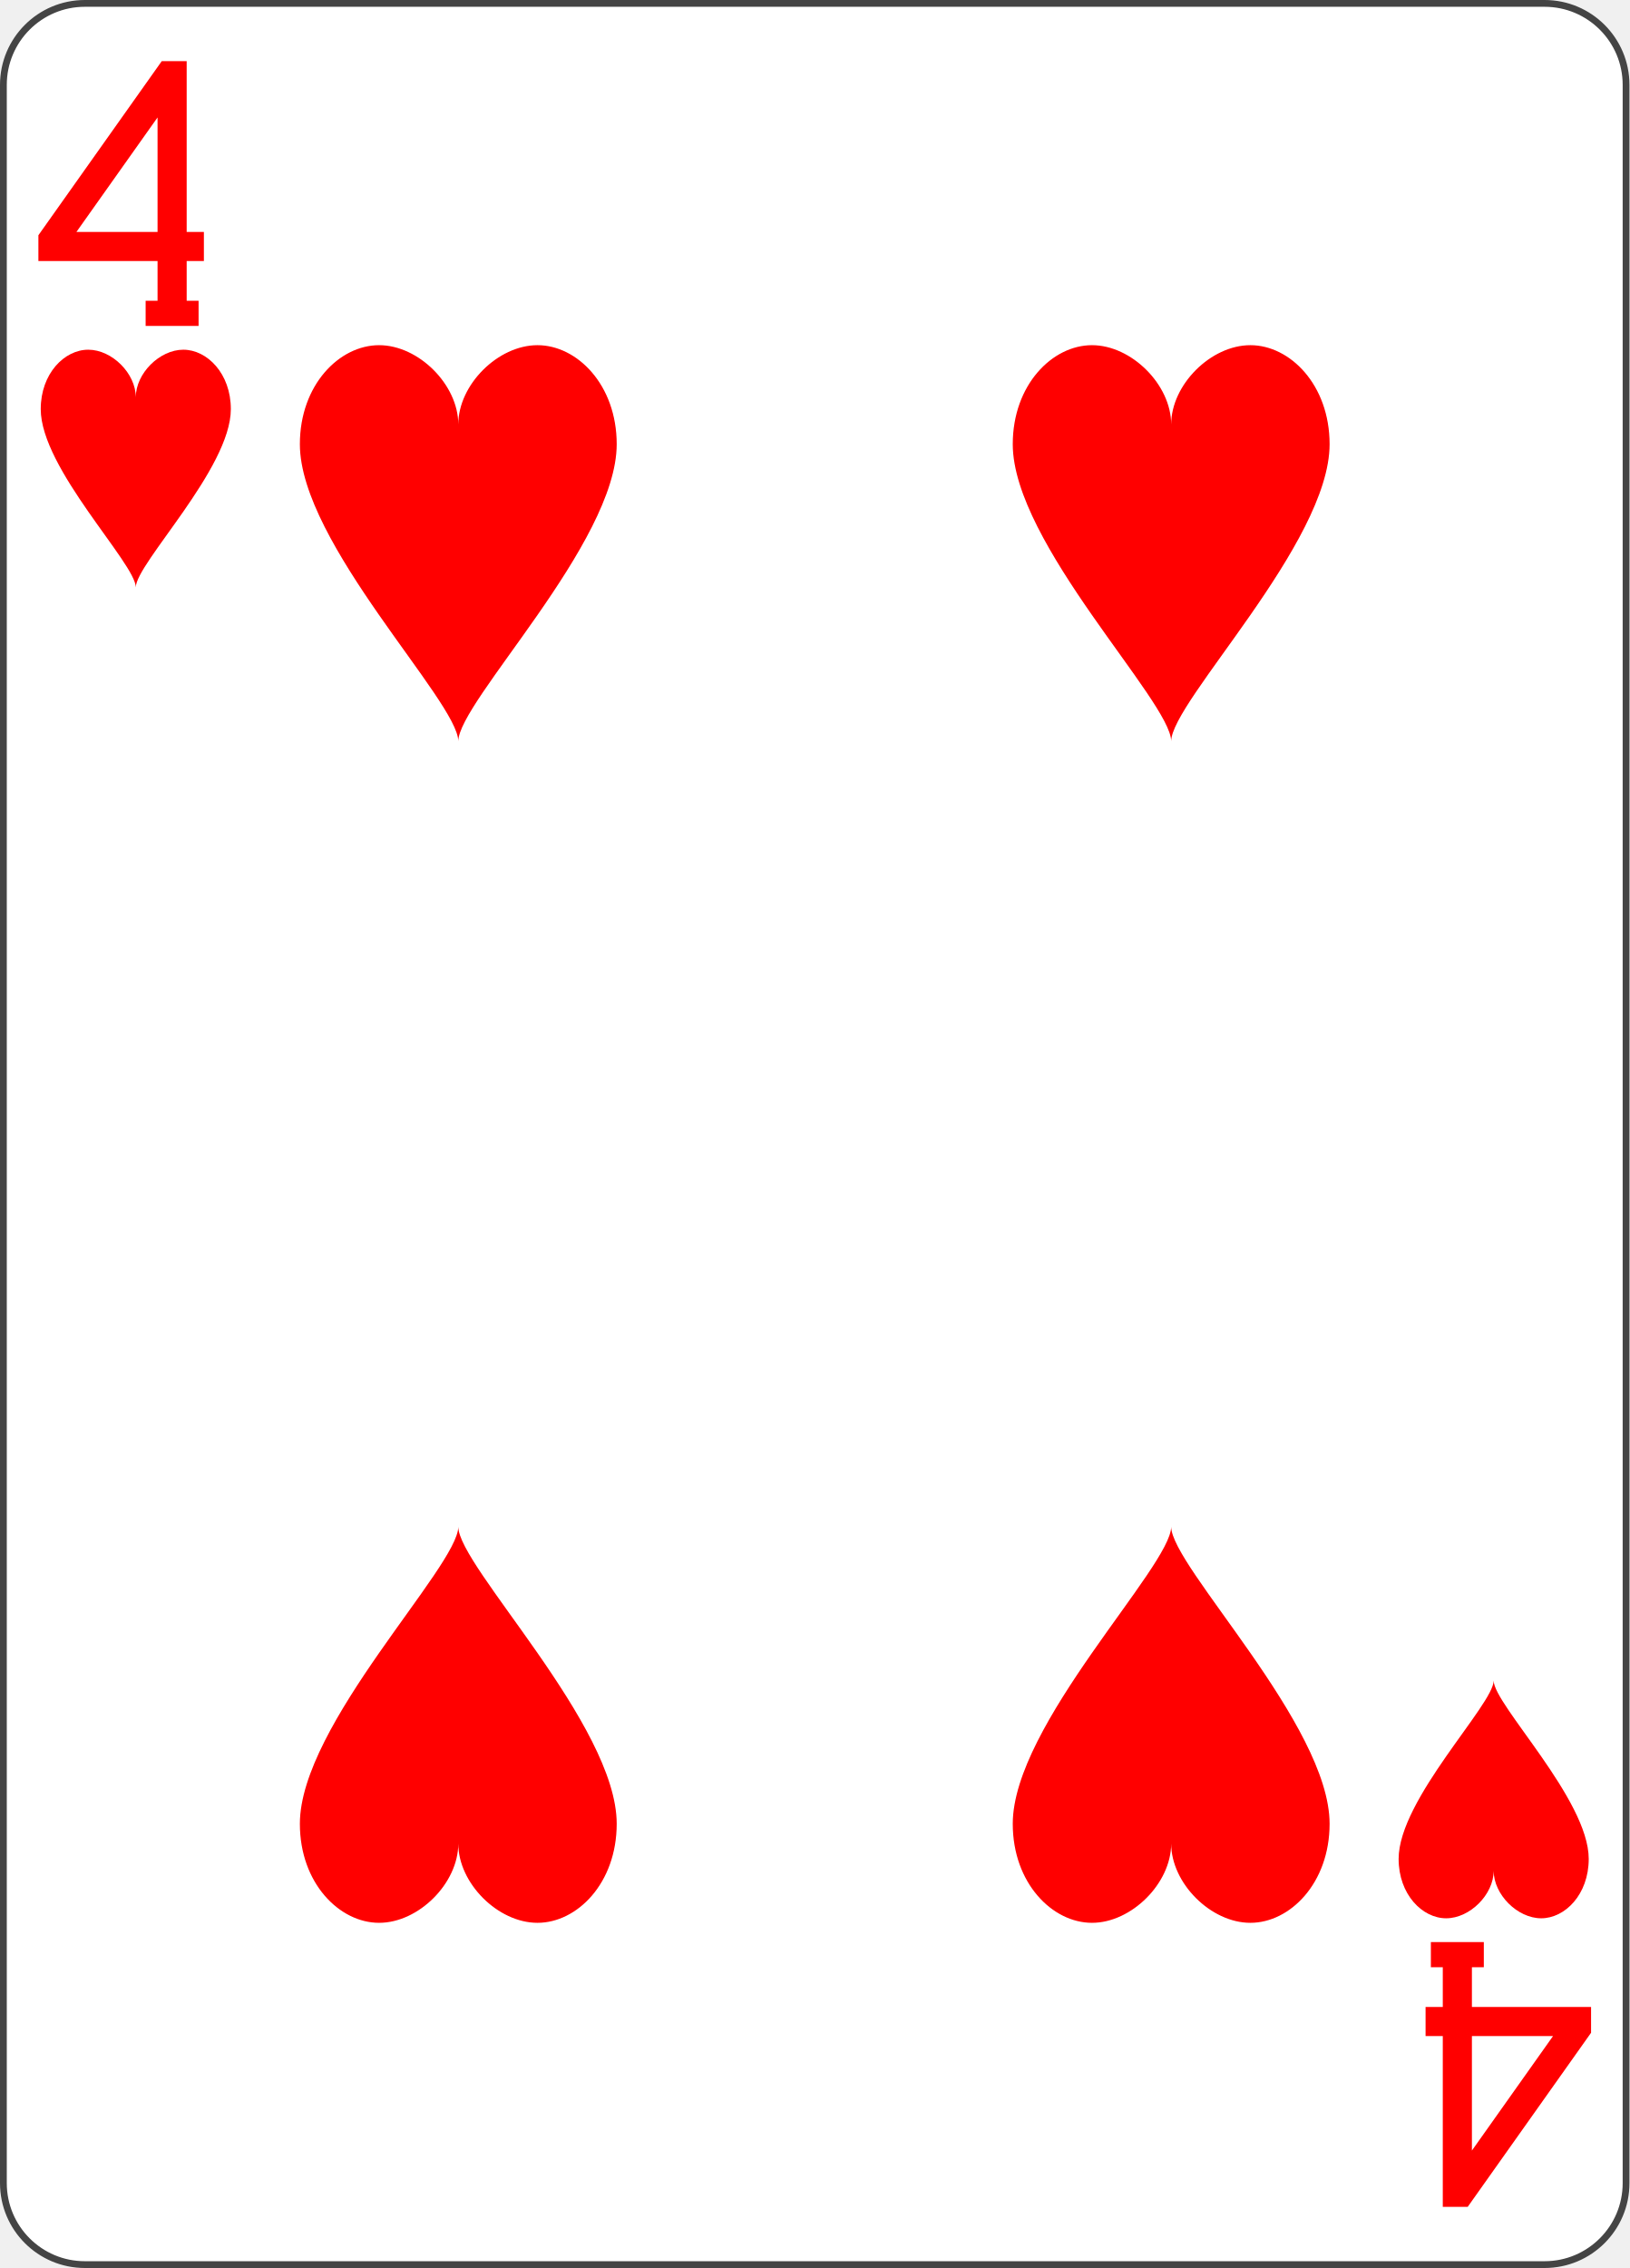
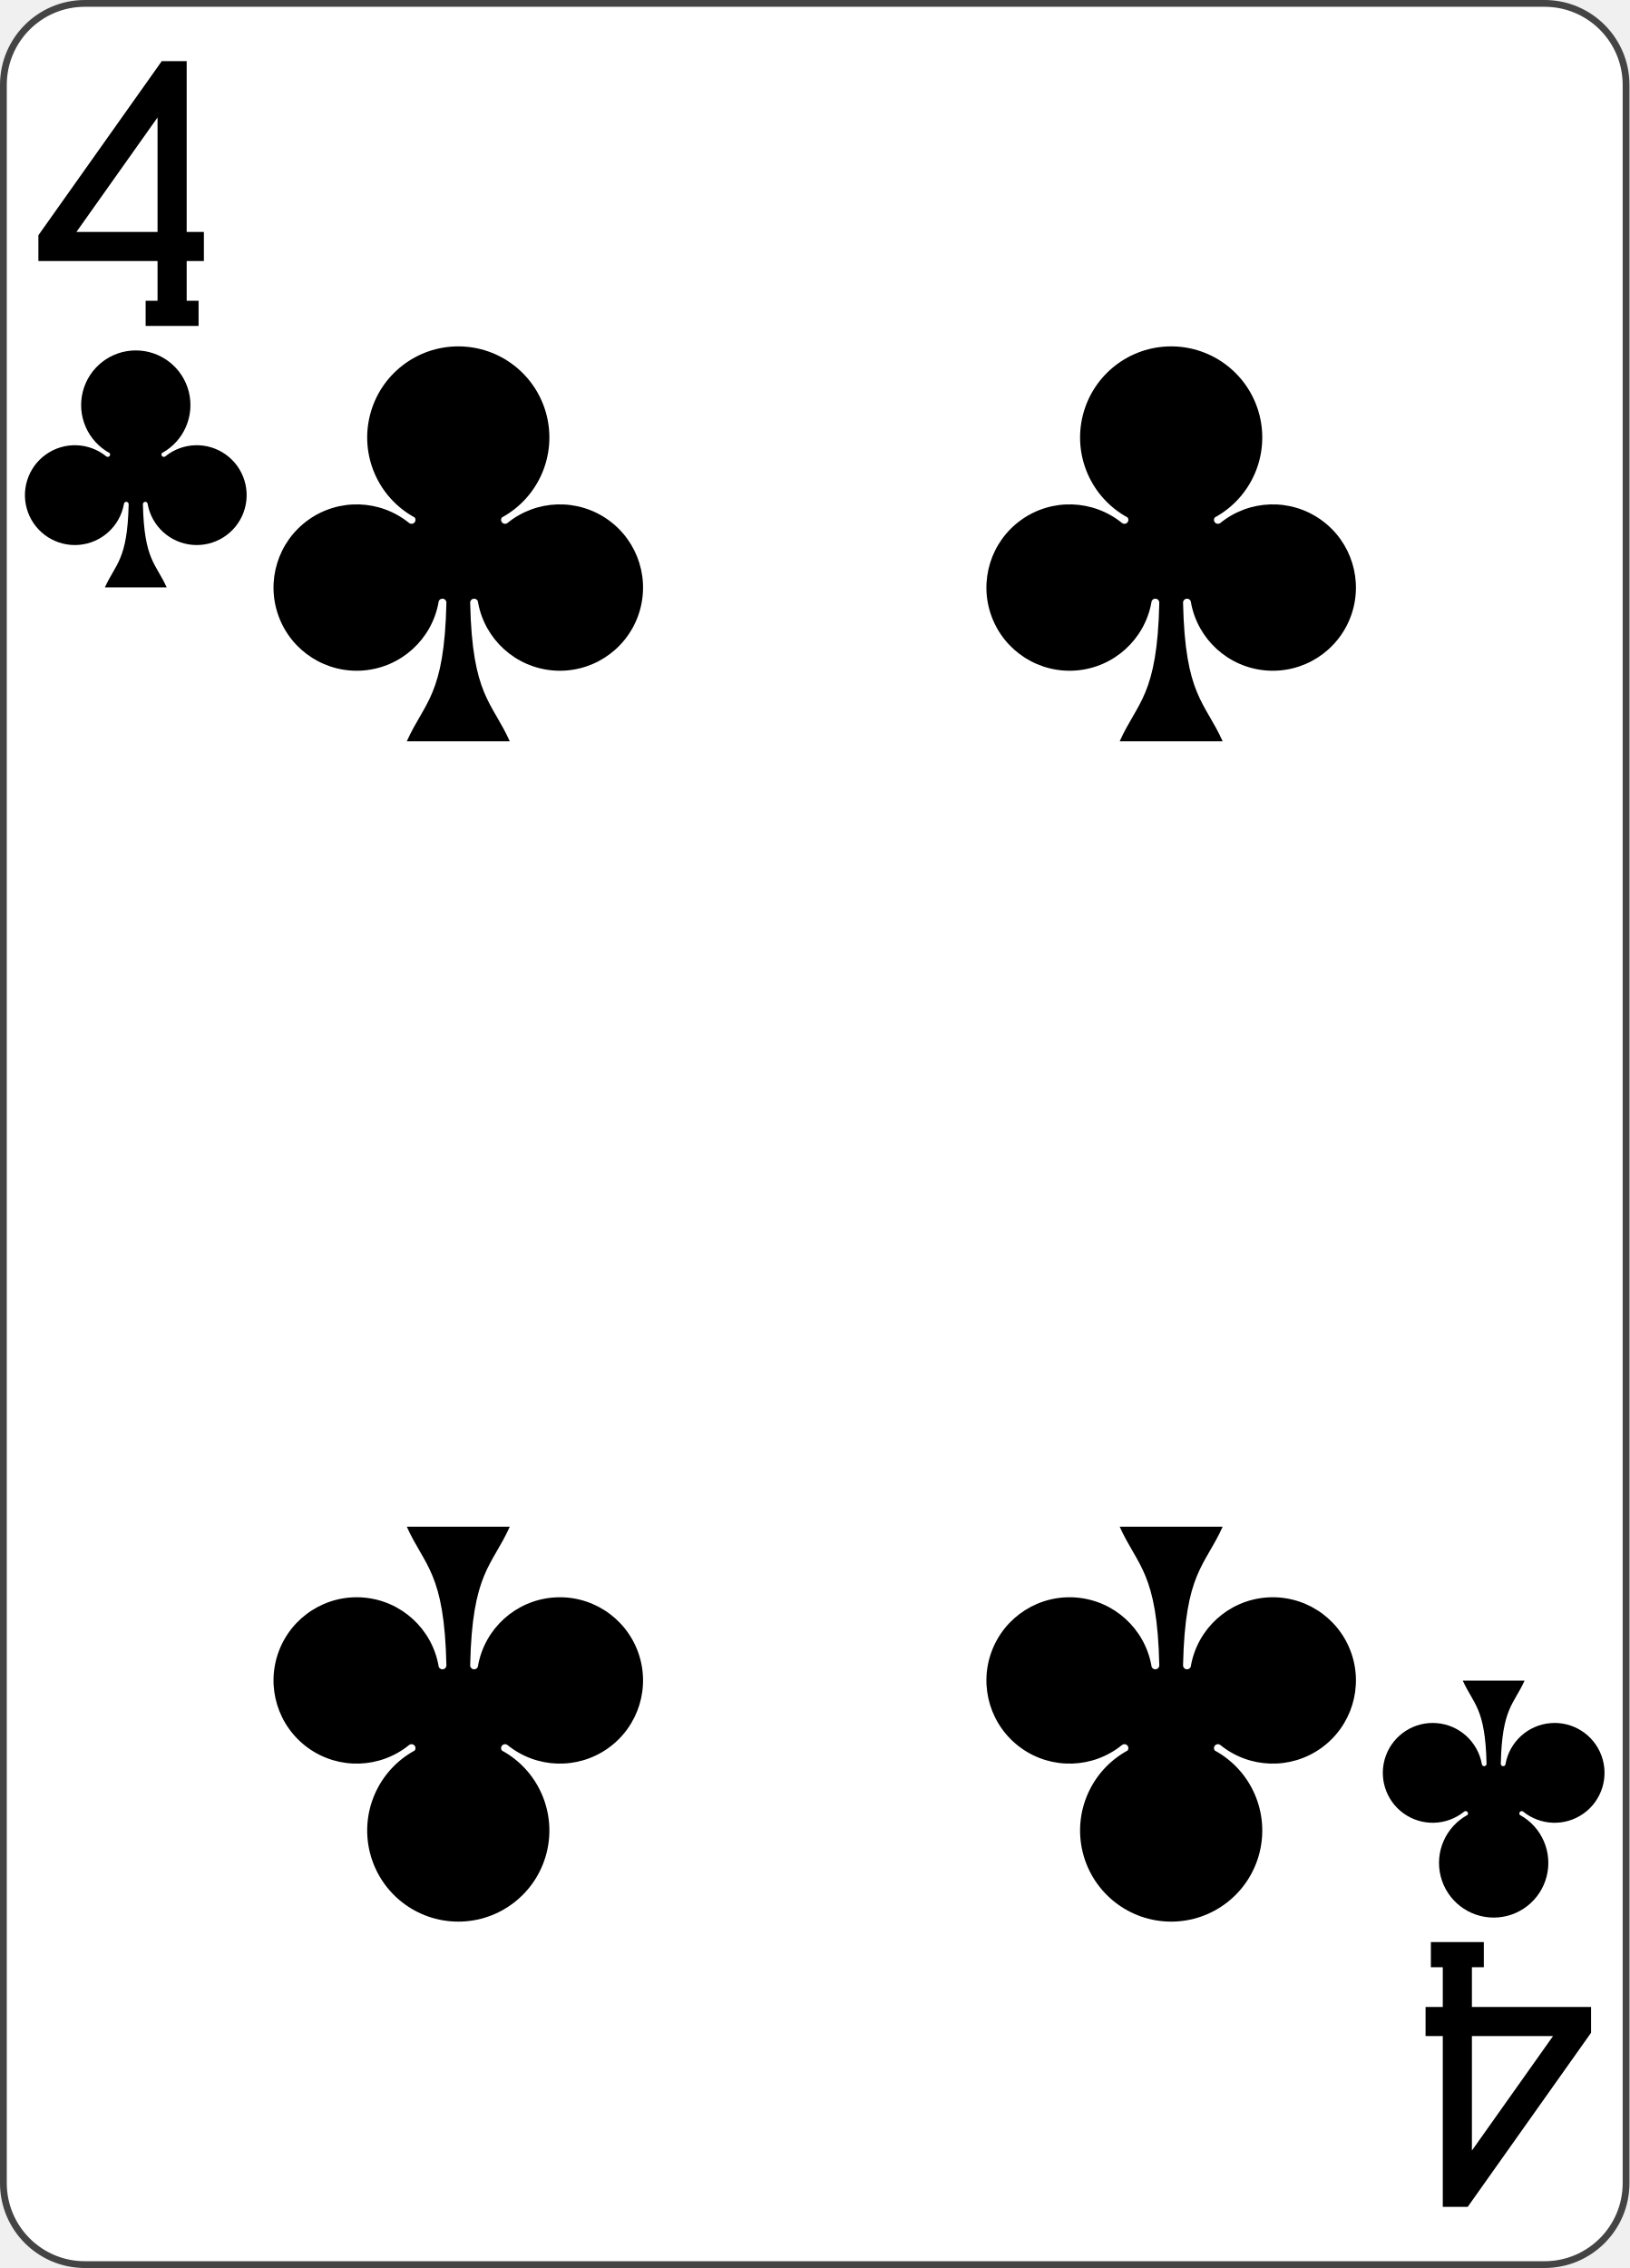
<svg xmlns="http://www.w3.org/2000/svg" viewBox="-120 -167 240 334">
  <rect width="239" height="333" x="-119.5" y="-166.5" rx="12" ry="12" stroke="#444" fill="#FFF" fill-opacity="1" stroke-width="1" />
-   <symbol id="R4h" viewBox="-500 -500 1000 1000" preserveAspectRatio="xMinYMid" opacity="0.8">
-     <path d="M50 460L250 460M150 460L150 -460L-300 175L-300 200L270 200" stroke="red" fill="none" fill-opacity="1" stroke-width="110" />
+   <symbol id="R4c" viewBox="-500 -500 1000 1000" preserveAspectRatio="xMinYMid" opacity="0.8">
+     <path d="M50 460L250 460M150 460L150 -460L-300 175L-300 200L270 200" stroke="#000" fill="none" fill-opacity="1" stroke-width="110" />
  </symbol>
-   <symbol id="S04h" viewBox="-600 -600 1200 1200" preserveAspectRatio="xMinYMid" opacity="0.8">
-     <path d="M0 -500C100 -250 355 -100 355 185A150 150 0 0 1 55 185A10 10 0 0 0 35 185C35 385 85 400 130 500L-130 500C-85 400 -35 385 -35 185A10 10 0 0 0 -55 185A150 150 0 0 1 -355 185C-355 -100 -100 -250 0 -500" fill="red" fill-opacity="1" />
+   <symbol id="S04c" viewBox="-600 -600 1200 1200" preserveAspectRatio="xMinYMid" opacity="0.8">
+     <path d="M0 -500C100 -250 355 -100 355 185A150 150 0 0 1 55 185A10 10 0 0 0 35 185C35 385 85 400 130 500L-130 500C-85 400 -35 385 -35 185A10 10 0 0 0 -55 185A150 150 0 0 1 -355 185C-355 -100 -100 -250 0 -500" fill="#000" fill-opacity="1" />
  </symbol>
-   <symbol id="S14h" viewBox="-600 -600 1200 1200" preserveAspectRatio="xMinYMid" opacity="0.8">
-     <path d="M0 -300C0 -400 100 -500 200 -500C300 -500 400 -400 400 -250C400 0 0 400 0 500C0 400 -400 0 -400 -250C-400 -400 -300 -500 -200 -500C-100 -500 0 -400 -0 -300" fill="red" fill-opacity="1" />
+   <symbol id="S14c" viewBox="-600 -600 1200 1200" preserveAspectRatio="xMinYMid" opacity="0.8">
+     <path d="M0 -300C0 -400 100 -500 200 -500C300 -500 400 -400 400 -250C400 0 0 400 0 500C0 400 -400 0 -400 -250C-400 -400 -300 -500 -200 -500C-100 -500 0 -400 -0 -300" fill="#000" fill-opacity="1" />
  </symbol>
-   <symbol id="S24h" viewBox="-600 -600 1200 1200" preserveAspectRatio="xMinYMid" opacity="0.8">
-     <path d="M-400 0C-350 0 0 -450 0 -500C0 -450 350 0 400 0C350 0 0 450 0 500C0 450 -350 0 -400 0" fill="red" fill-opacity="1" />
+   <symbol id="S24c" viewBox="-600 -600 1200 1200" preserveAspectRatio="xMinYMid" opacity="0.8">
+     <path d="M-400 0C-350 0 0 -450 0 -500C0 -450 350 0 400 0C350 0 0 450 0 500C0 450 -350 0 -400 0" fill="#000" fill-opacity="1" />
  </symbol>
-   <symbol id="S34h" viewBox="-600 -600 1200 1200" preserveAspectRatio="xMinYMid" opacity="0.8">
-     <path d="M30 150C35 385 85 400 130 500L-130 500C-85 400 -35 385 -30 150A10 10 0 0 0 -50 150A210 210 0 1 1 -124 -51A10 10 0 0 0 -110 -65A230 230 0 1 1 110 -65A10 10 0 0 0 124 -51A210 210 0 1 1 50 150A10 10 0 0 0 30 150" fill="red" fill-opacity="1" />
+   <symbol id="S34c" viewBox="-600 -600 1200 1200" preserveAspectRatio="xMinYMid" opacity="0.8">
+     <path d="M30 150C35 385 85 400 130 500L-130 500C-85 400 -35 385 -30 150A10 10 0 0 0 -50 150A210 210 0 1 1 -124 -51A10 10 0 0 0 -110 -65A230 230 0 1 1 110 -65A10 10 0 0 0 124 -51A210 210 0 1 1 50 150A10 10 0 0 0 30 150" fill="#000" fill-opacity="1" />
  </symbol>
-   <use href="#R4h" height="39" x="-120" y="-158" />
-   <use href="#S14h" height="42" x="-121" y="-119" />
-   <use href="#S14h" height="70" x="-87.5" y="-122" />
-   <use href="#S14h" height="70" x="17.5" y="-122" />
+   <use href="#R4c" height="39" x="-120" y="-158" />
+   <use href="#S34c" height="42" x="-121" y="-119" />
+   <use href="#S34c" height="70" x="-87.5" y="-122" />
+   <use href="#S34c" height="70" x="17.5" y="-122" />
  <g transform="rotate(180)">
-     <use href="#R4h" height="39" x="-120" y="-158" />
-     <use href="#S14h" height="42" x="-121" y="-119" />
-     <use href="#S14h" height="70" x="-87.5" y="-122" />
-     <use href="#S14h" height="70" x="17.5" y="-122" />
+     <use href="#R4c" height="39" x="-120" y="-158" />
+     <use href="#S34c" height="42" x="-121" y="-119" />
+     <use href="#S34c" height="70" x="-87.5" y="-122" />
+     <use href="#S34c" height="70" x="17.5" y="-122" />
  </g>
</svg>
